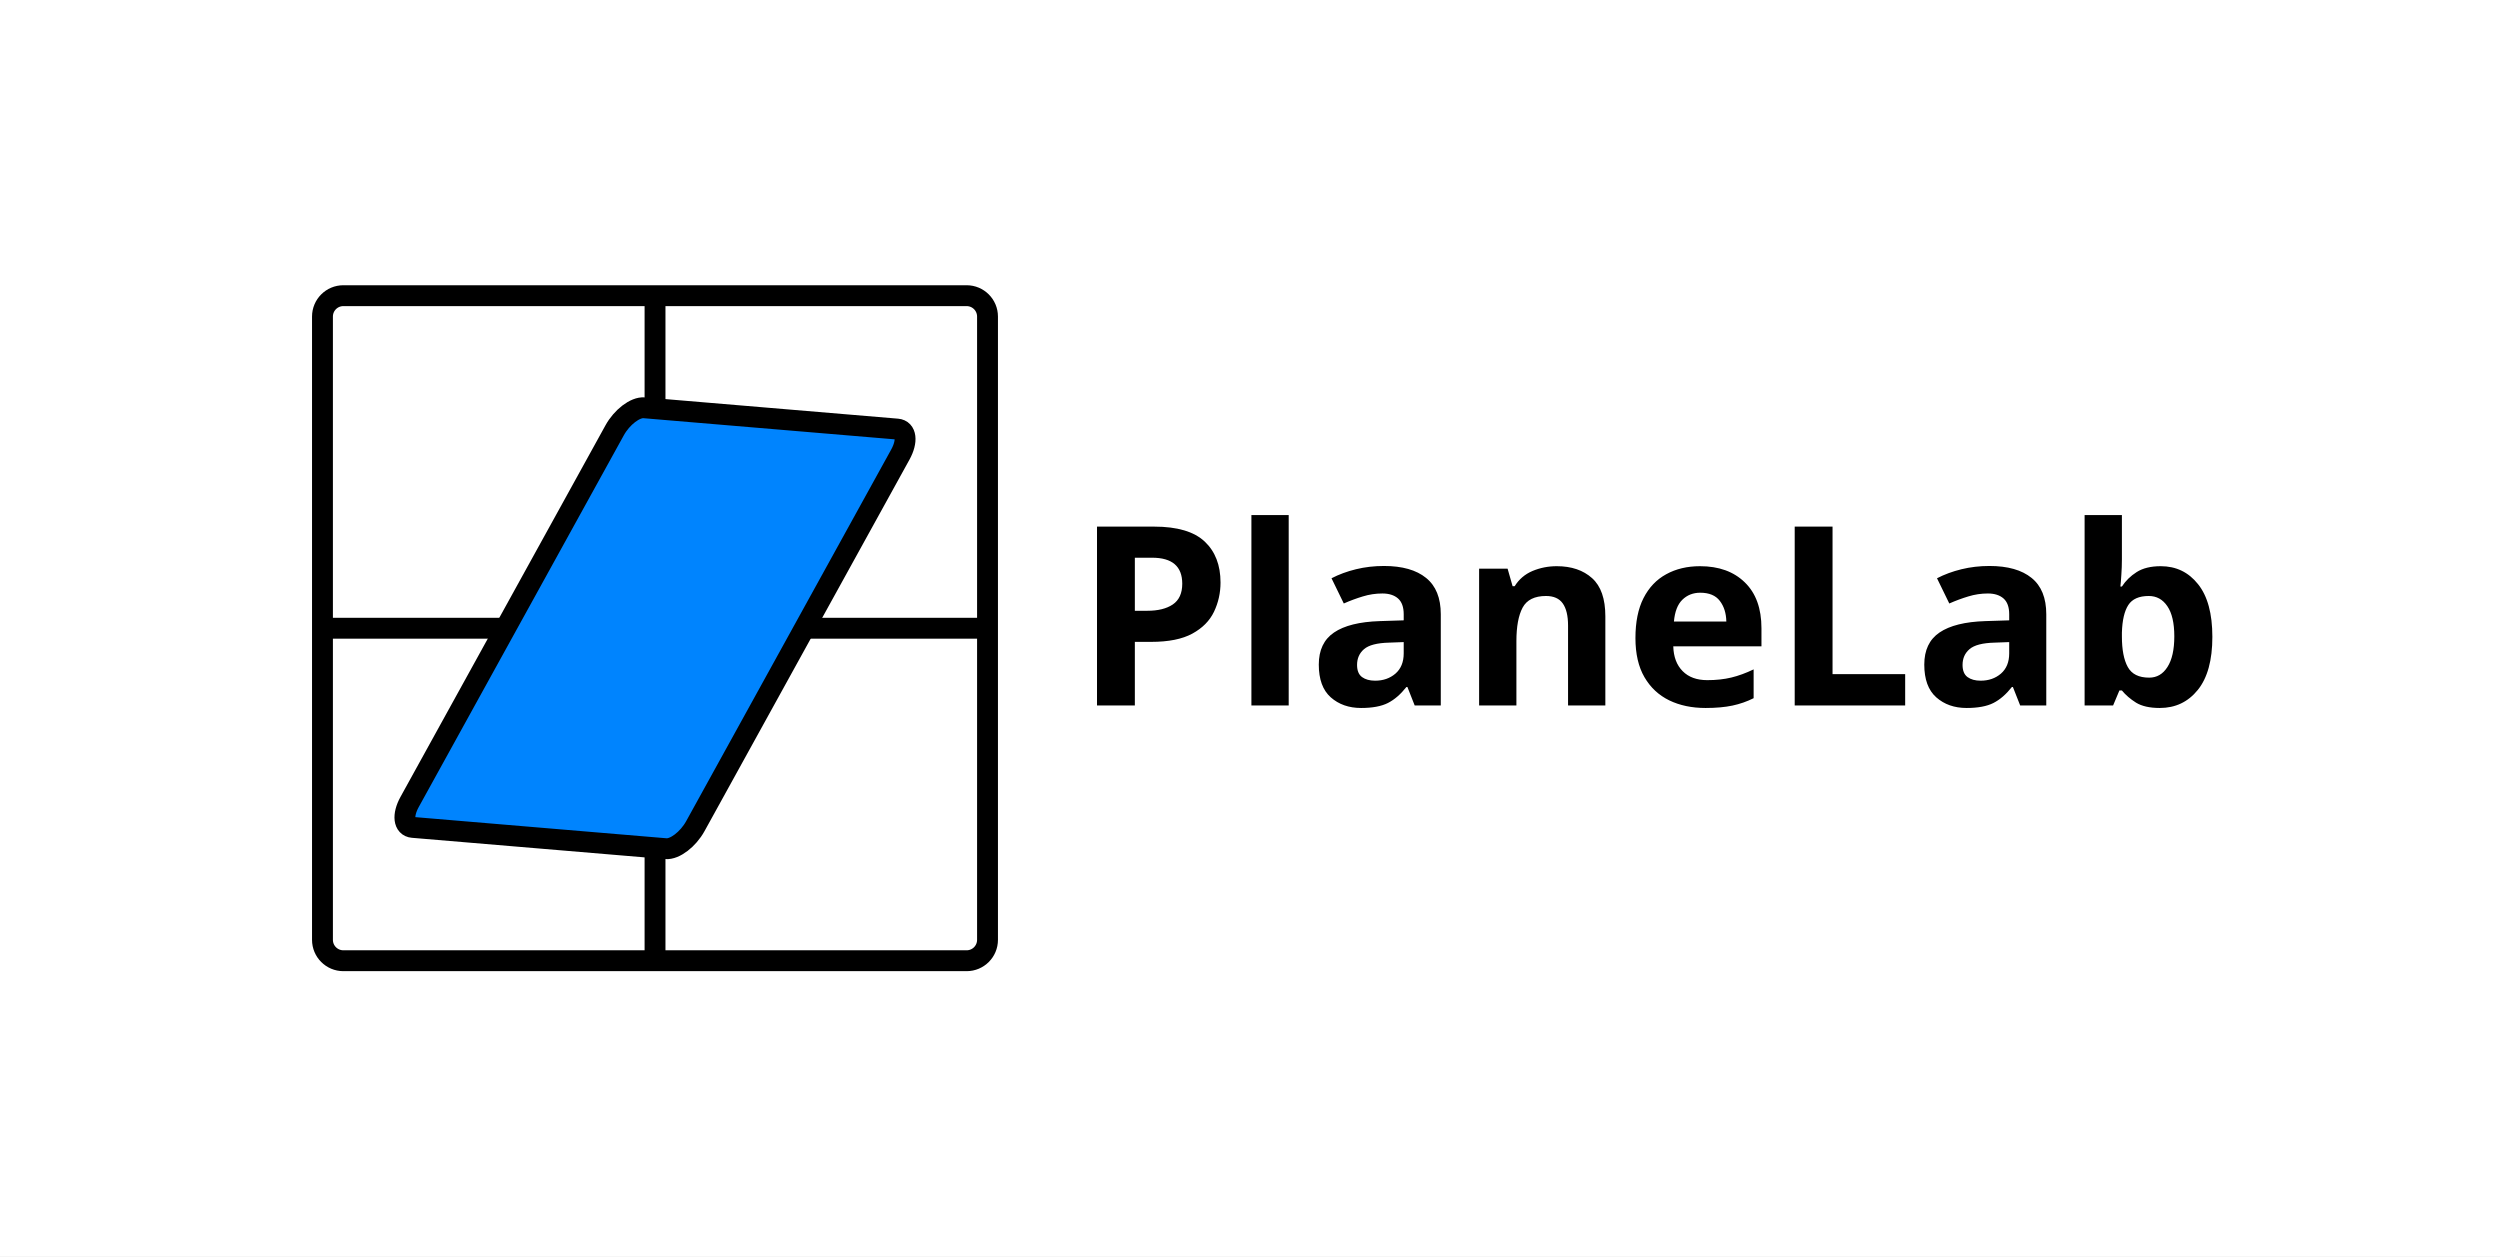
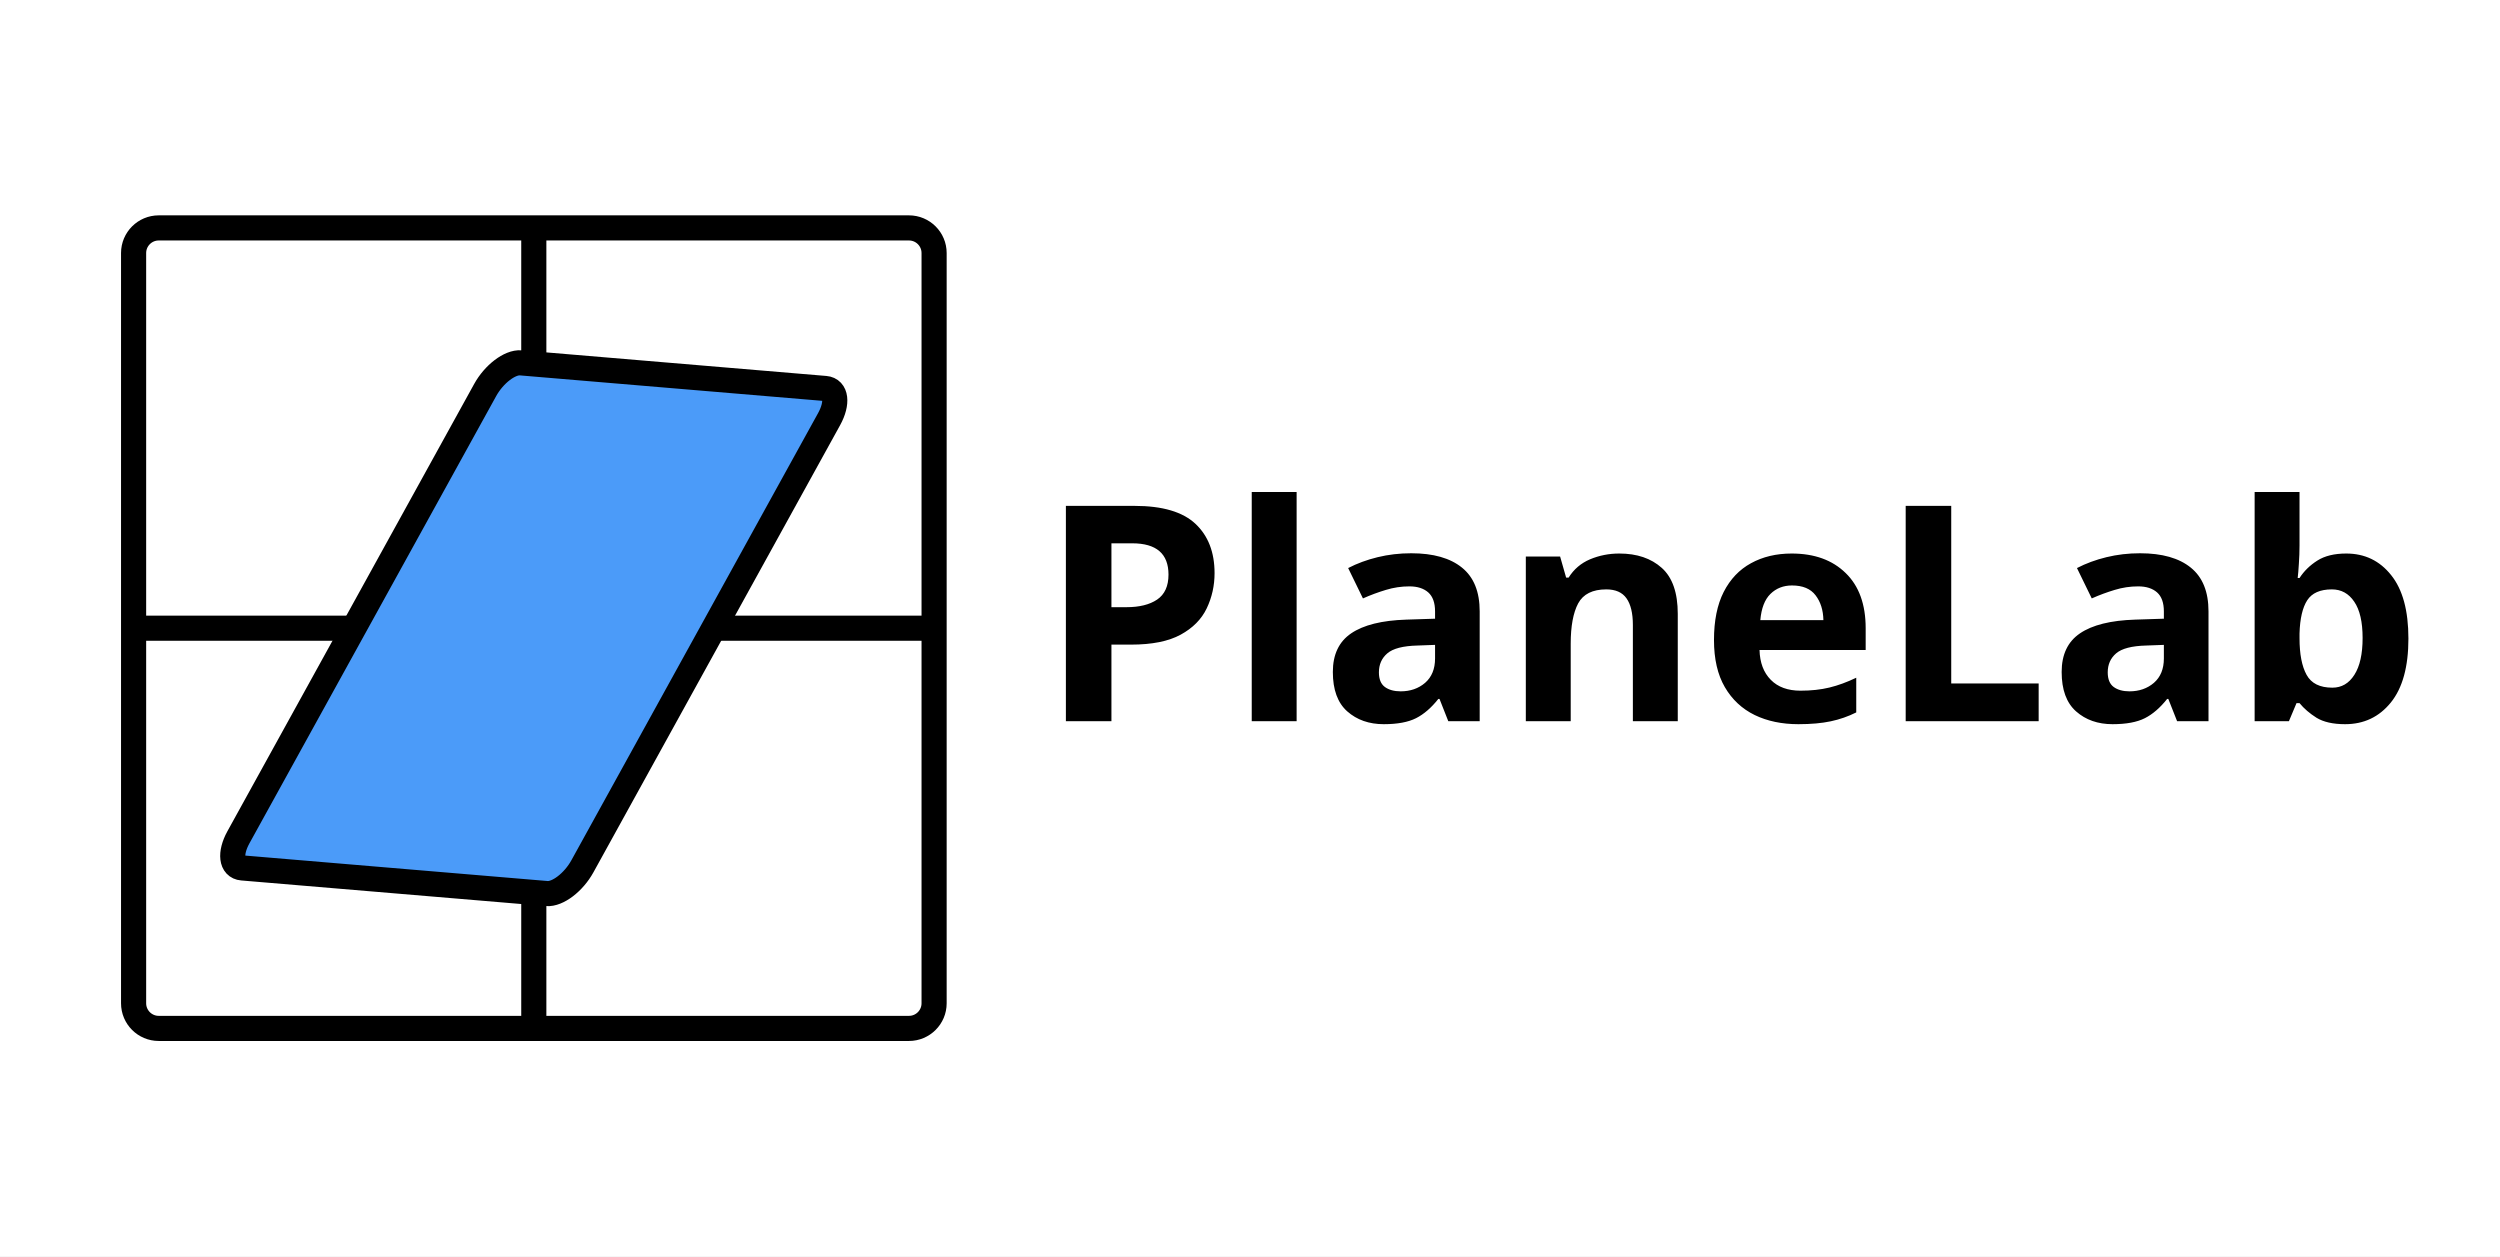
- <svg xmlns="http://www.w3.org/2000/svg" id="Layer_1" data-name="Layer 1" viewBox="0 0 359.26 180.55">
+ <svg xmlns="http://www.w3.org/2000/svg" id="Layer_1" data-name="Layer 1" viewBox="0 0 298.47 150">
  <defs>
    <style>
      .cls-1 {
        fill: #fff;
      }

      .cls-2 {
-         fill: #0084fe;
-       }
- 
-       .cls-2, .cls-3 {
-         stroke: #000;
-         stroke-miterlimit: 10;
-         stroke-width: 3px;
-       }
- 
-       .cls-4 {
        font-family: DroidSans-Bold, 'Droid Sans';
        font-size: 36px;
        font-weight: 700;
      }

      .cls-3 {
        fill: none;
      }
+ 
+       .cls-3, .cls-4 {
+         stroke: #000;
+         stroke-miterlimit: 10;
+         stroke-width: 3px;
+       }
+ 
+       .cls-4 {
+         fill: #4b9bf9;
+       }
    </style>
  </defs>
-   <rect class="cls-1" width="359.26" height="180.55" />
-   <text class="cls-4" transform="translate(154.41 101.38)">
+   <rect class="cls-1" width="298.47" height="150" />
+   <text class="cls-2" transform="translate(124.02 86.1)">
    <tspan x="0" y="0">PlaneLab</tspan>
  </text>
  <g>
-     <rect class="cls-3" x="46.34" y="42.49" width="95.57" height="95.57" rx="3" ry="3" />
-     <line class="cls-3" x1="94.13" y1="42.49" x2="94.13" y2="138.06" />
-     <line class="cls-3" x1="46.34" y1="90.28" x2="141.92" y2="90.28" />
-     <path class="cls-2" d="M95.68,121.96l-36.37-3.06c-1.3-.11-1.5-1.74-.45-3.65l29.46-53.4c1.05-1.91,2.96-3.36,4.25-3.25l36.37,3.06c1.3.11,1.5,1.74.45,3.65l-29.46,53.4c-1.05,1.91-2.96,3.36-4.25,3.25Z" />
+     <rect class="cls-3" x="15.95" y="27.21" width="95.57" height="95.57" rx="3" ry="3" />
+     <line class="cls-3" x1="63.73" y1="27.21" x2="63.73" y2="122.79" />
+     <line class="cls-3" x1="15.95" y1="75" x2="111.52" y2="75" />
+     <path class="cls-4" d="M65.28,106.68l-36.37-3.06c-1.3-.11-1.5-1.74-.45-3.65l29.46-53.4c1.05-1.91,2.96-3.36,4.25-3.25l36.37,3.06c1.3.11,1.5,1.74.45,3.65l-29.46,53.4c-1.05,1.91-2.96,3.36-4.25,3.25Z" />
  </g>
</svg>
